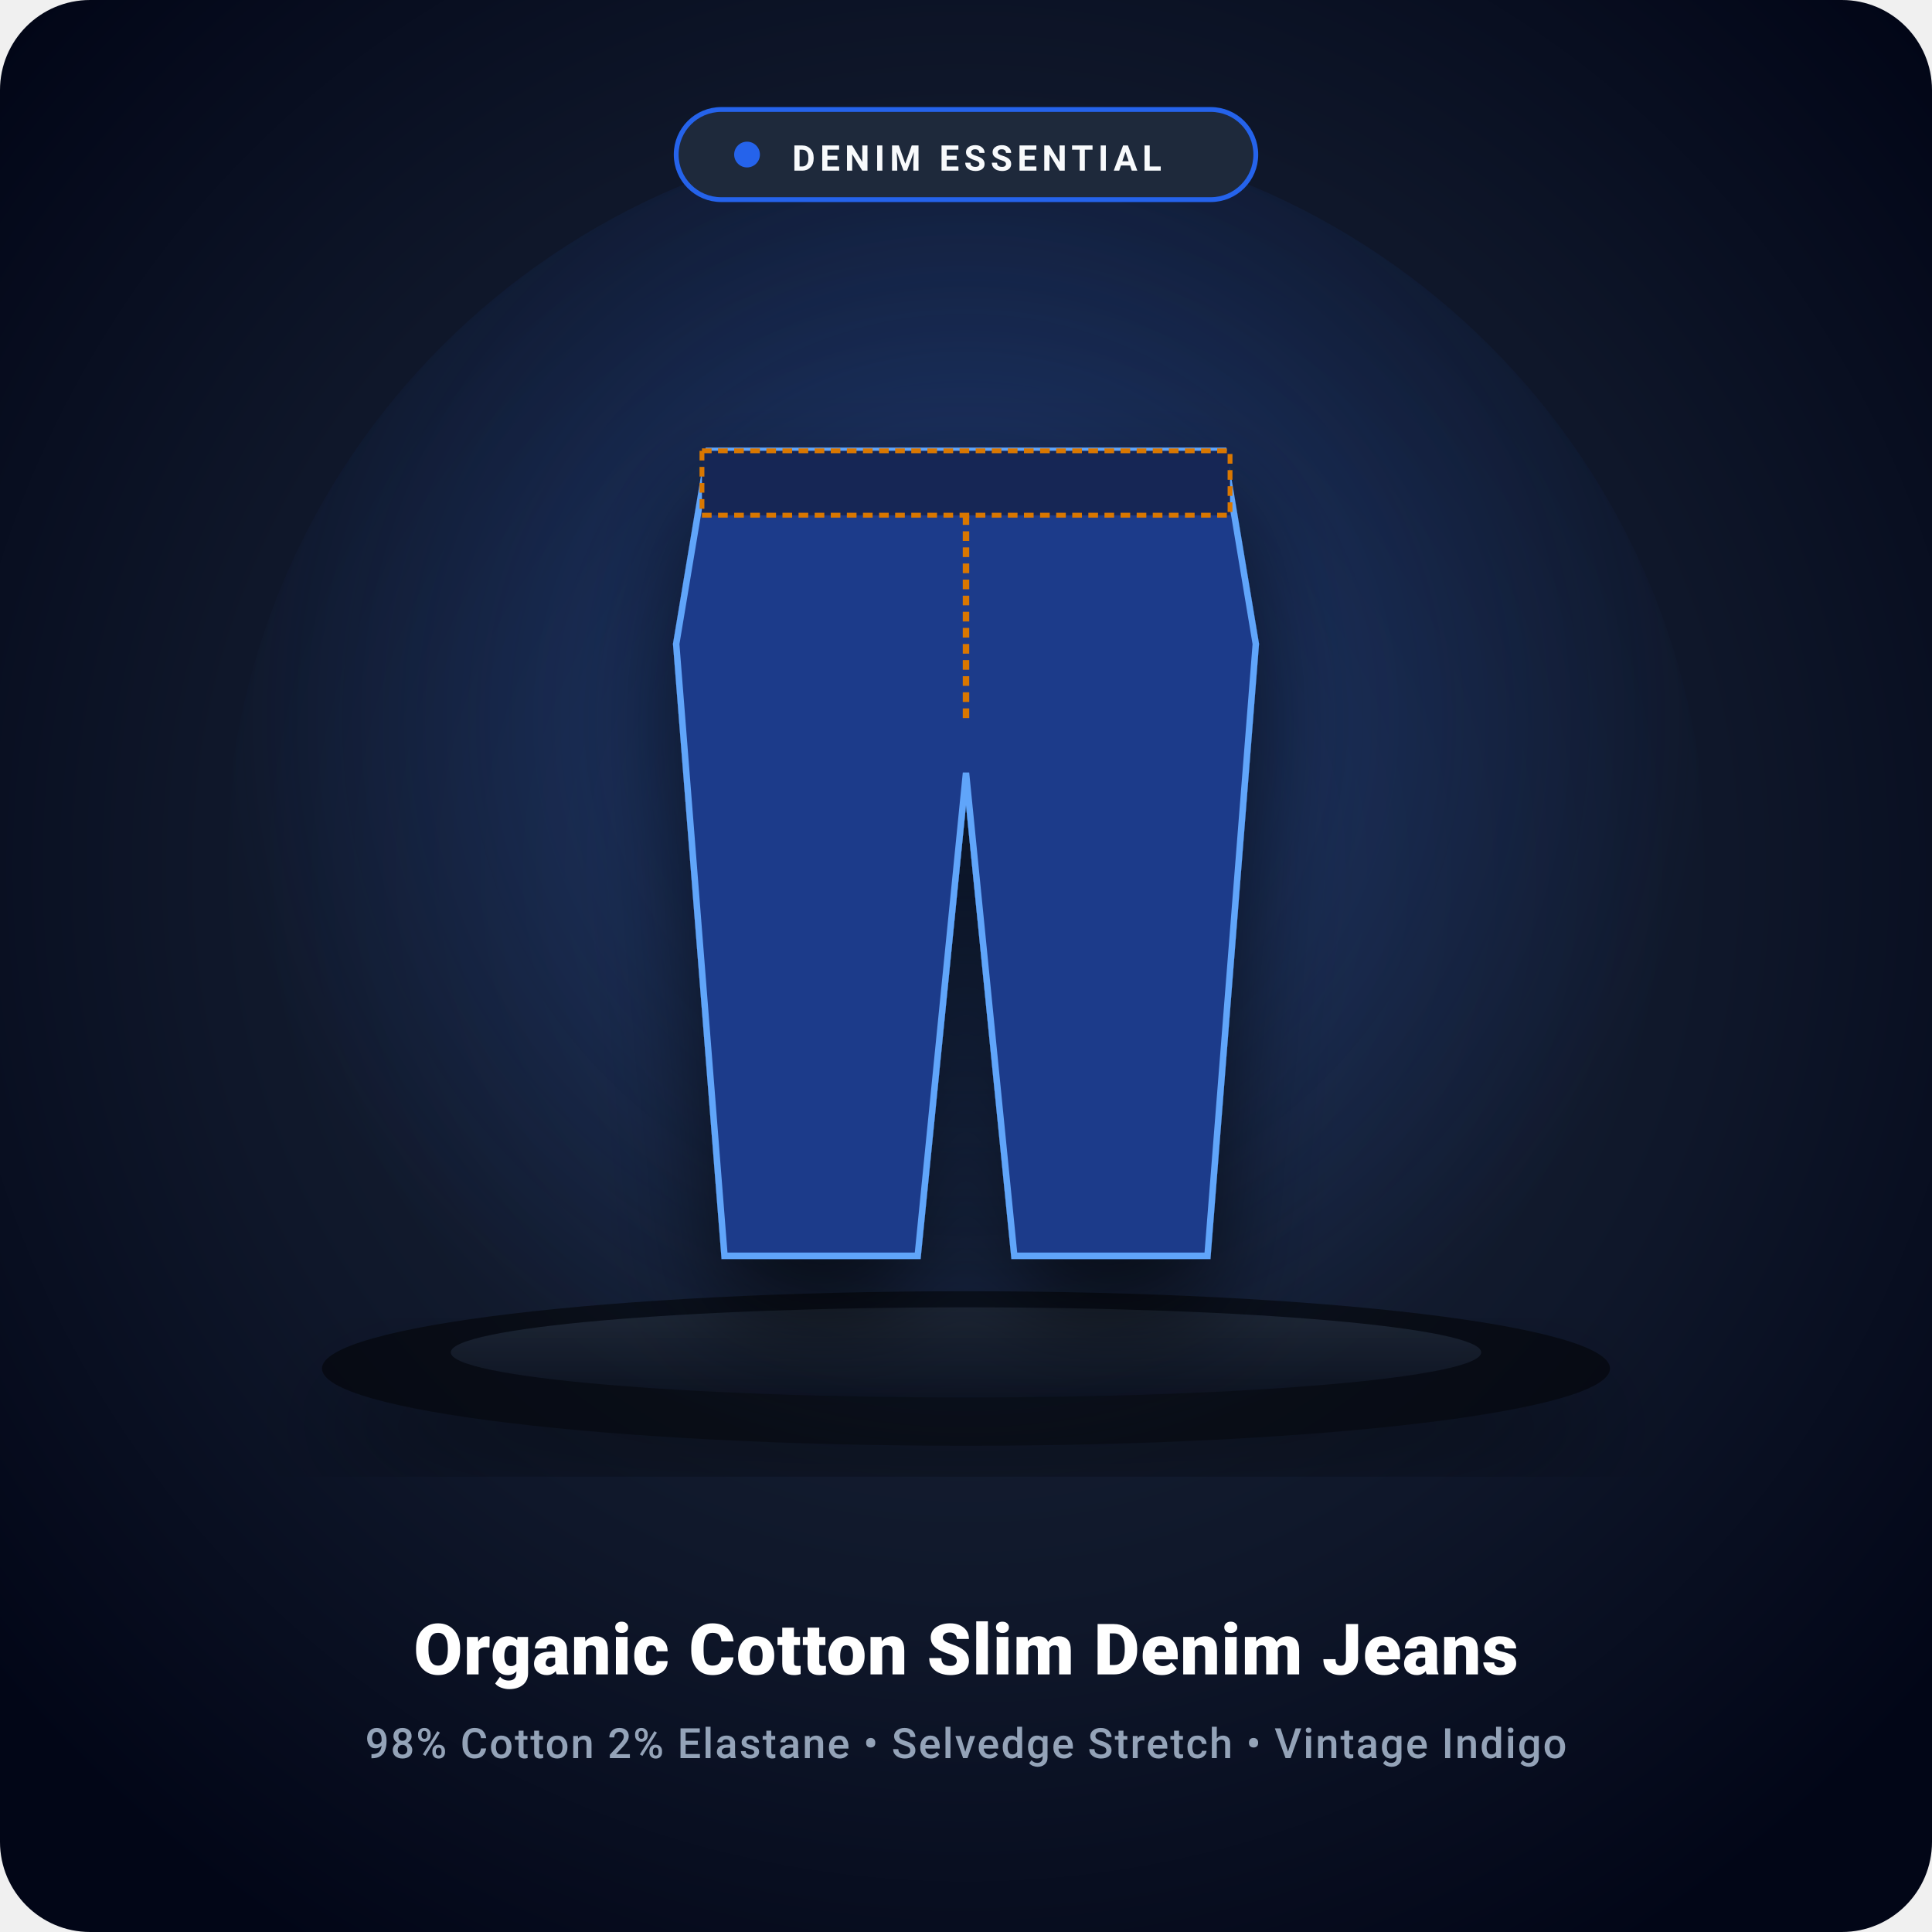
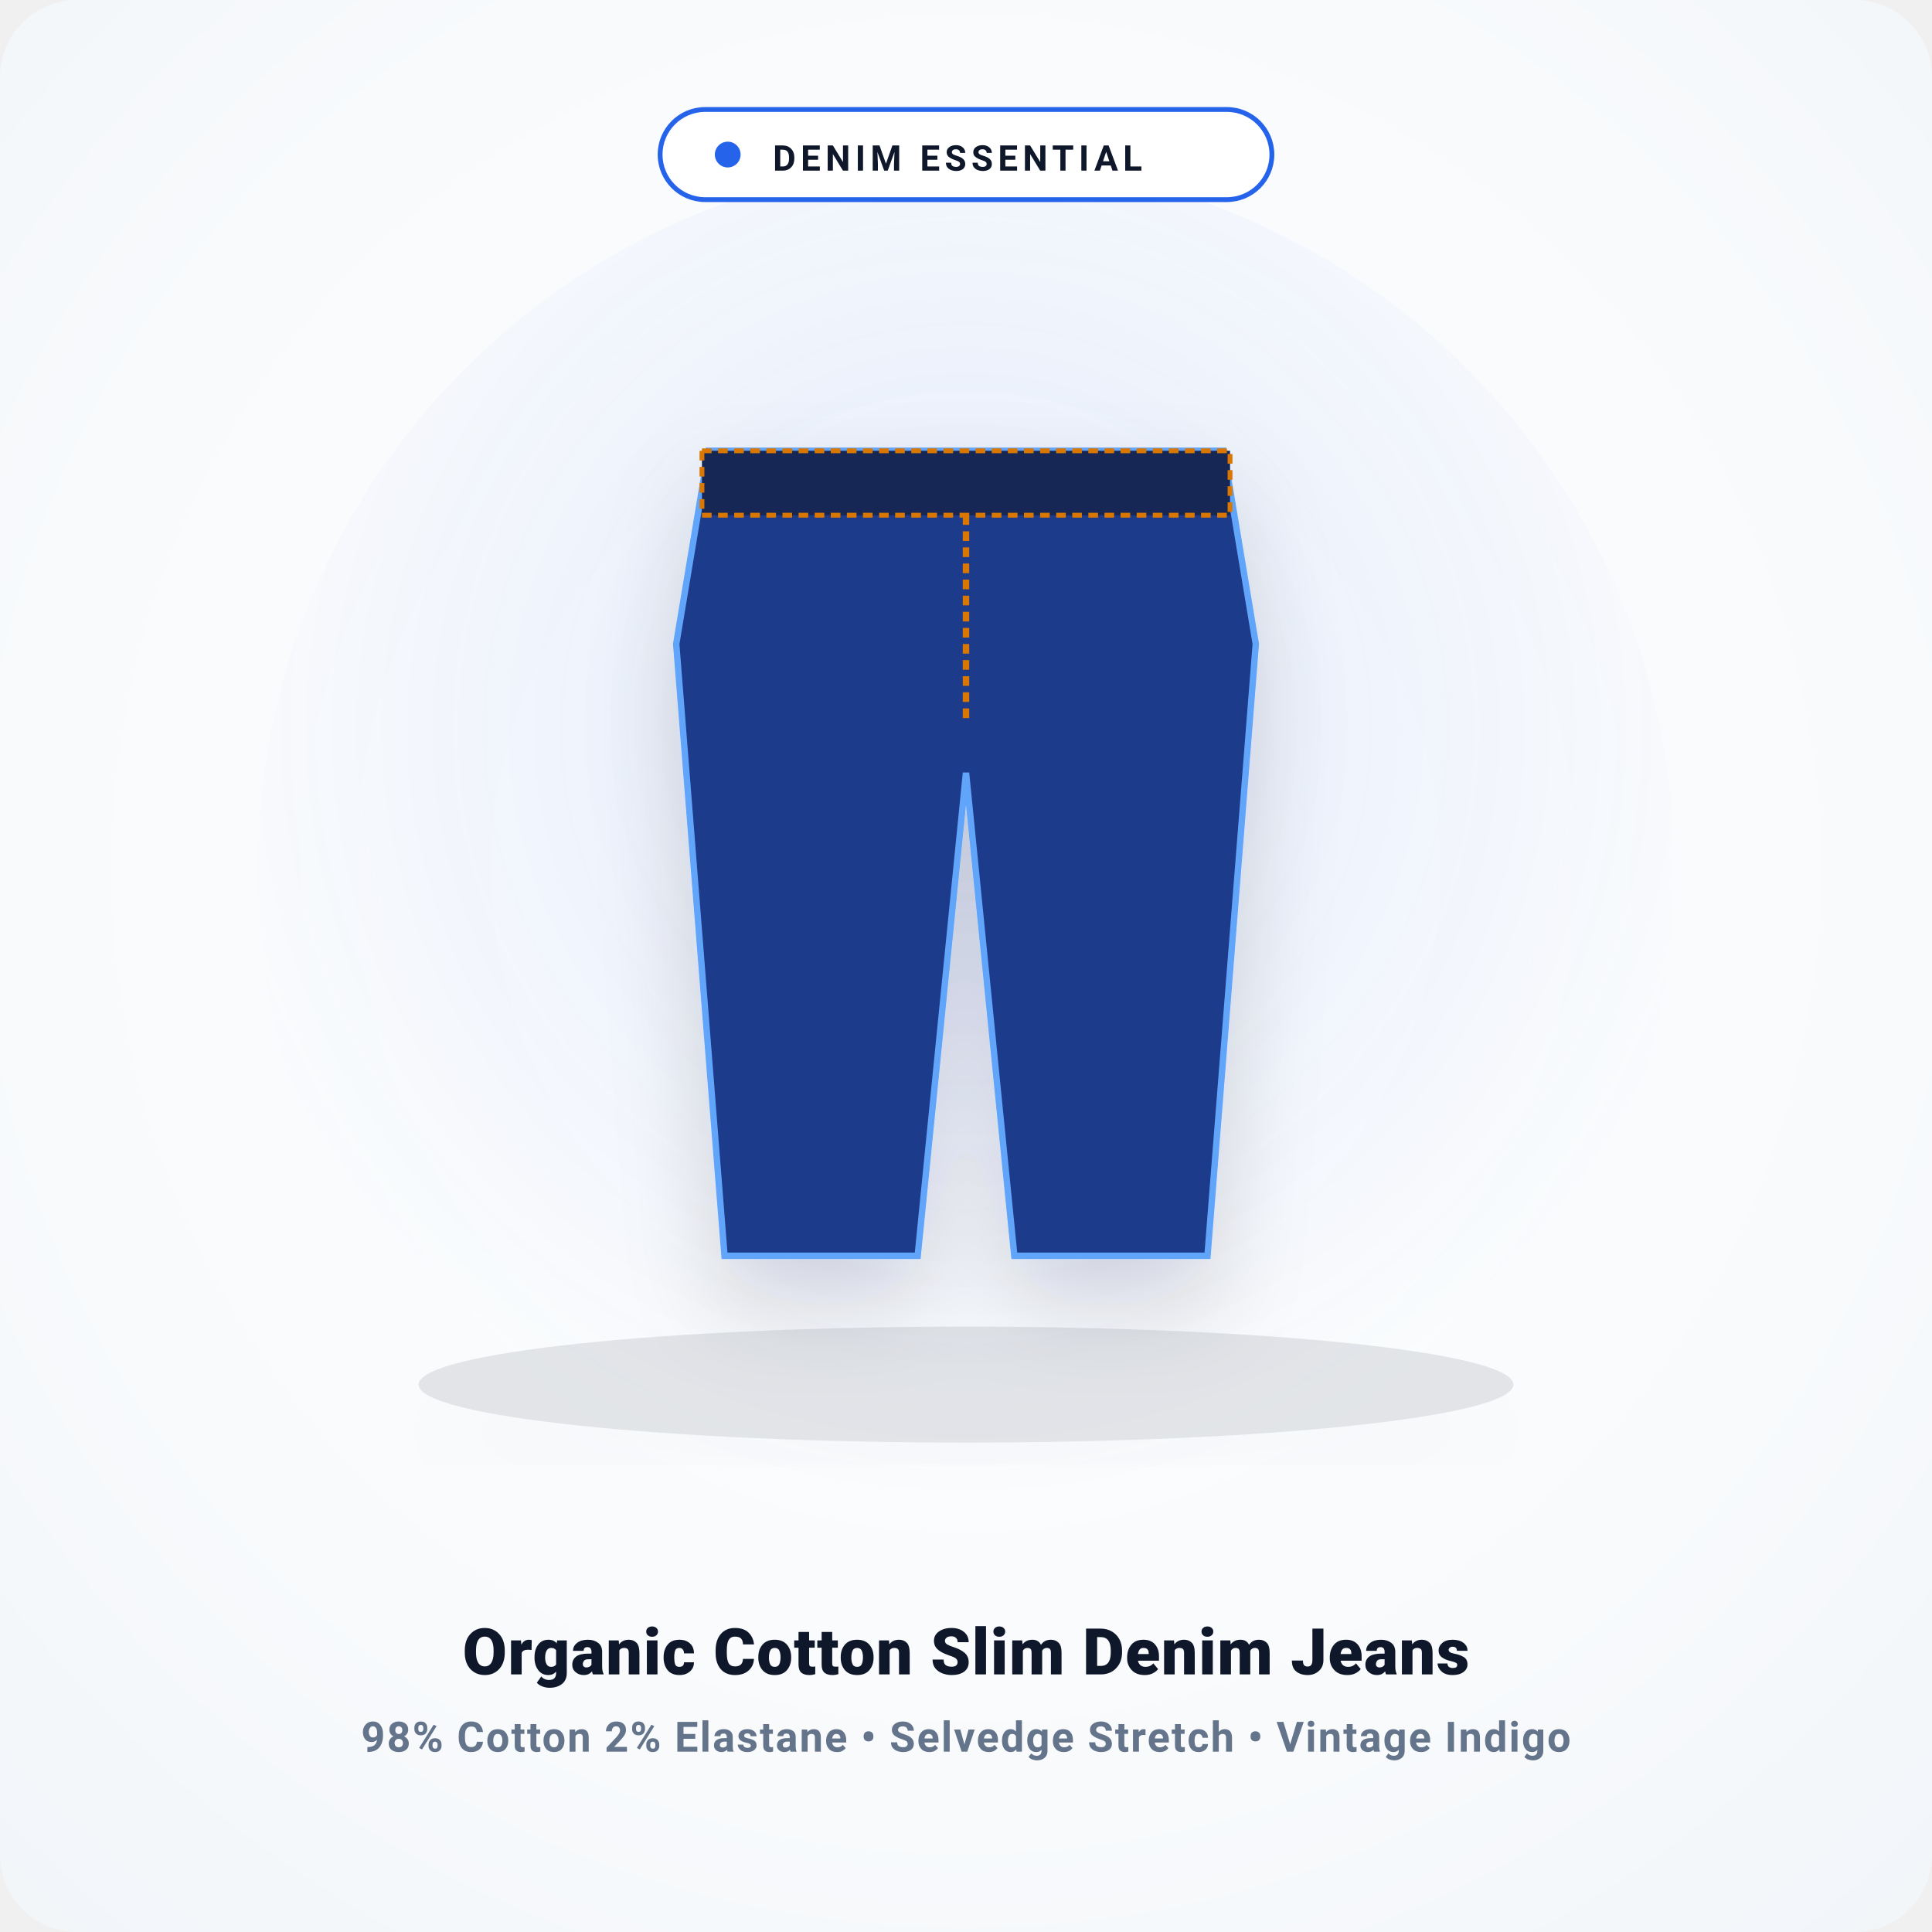
<svg xmlns="http://www.w3.org/2000/svg" viewBox="0 0 600 600" width="100%" height="100%">
  <defs>
-     <radialGradient id="bgGlow" cx="50%" cy="45%" r="65%">
-       <stop offset="0%" stop-color="#1e293b" />
-       <stop offset="60%" stop-color="#0f172a" />
-       <stop offset="100%" stop-color="#020617" />
+     <radialGradient id="bgGlow" cx="50%" cy="45%" r="75%">
+       <stop offset="0%" stop-color="#ffffff" />
+       <stop offset="65%" stop-color="#f8fafc" />
+       <stop offset="100%" stop-color="#f1f5f9" />
    </radialGradient>
-     <radialGradient id="spotlight" cx="50%" cy="40%" r="50%">
-       <stop offset="0%" stop-color="#2563eb" stop-opacity="0.35" />
+     <radialGradient id="spotlight" cx="50%" cy="40%" r="55%">
+       <stop offset="0%" stop-color="#2563eb" stop-opacity="0.12" />
      <stop offset="100%" stop-color="#2563eb" stop-opacity="0" />
    </radialGradient>
-     <linearGradient id="podiumGrad" x1="0%" y1="0%" x2="0%" y2="100%">
-       <stop offset="0%" stop-color="#334155" stop-opacity="0.8" />
-       <stop offset="100%" stop-color="#0f172a" stop-opacity="0.9" />
-     </linearGradient>
    <filter id="dropShadow" x="-20%" y="-20%" width="140%" height="140%">
-       <feDropShadow dx="0" dy="18" stdDeviation="16" flood-color="#000000" flood-opacity="0.65" />
-     </filter>
-     <filter id="softGlow" x="-20%" y="-20%" width="140%" height="140%">
-       <feGaussianBlur stdDeviation="8" result="blur" />
-       <feComposite in="SourceGraphic" in2="blur" operator="over" />
+       <feDropShadow dx="0" dy="14" stdDeviation="14" flood-color="#0f172a" flood-opacity="0.15" />
    </filter>
  </defs>
-   <rect width="600" height="600" fill="url(#bgGlow)" rx="28" />
-   <circle cx="300" cy="270" r="230" fill="url(#spotlight)" />
-   <ellipse cx="300" cy="425" rx="200" ry="24" fill="#000000" opacity="0.5" filter="url(#dropShadow)" />
-   <ellipse cx="300" cy="420" rx="160" ry="14" fill="url(#podiumGrad)" opacity="0.6" />
+   <rect width="600" height="600" fill="url(#bgGlow)" rx="24" />
+   <circle cx="300" cy="270" r="220" fill="url(#spotlight)" />
+   <ellipse cx="300" cy="430" rx="170" ry="18" fill="#0f172a" opacity="0.1" filter="url(#dropShadow)" />
  <g transform="translate(300, 48)">
-     <rect x="-90" y="-14" width="180" height="28" rx="14" fill="#1e293b" stroke="#2563eb" stroke-width="1.5" />
-     <circle cx="-68" cy="0" r="4" fill="#2563eb" />
-     <text x="-54" y="5" font-family="-apple-system, BlinkMacSystemFont, 'Segoe UI', Roboto, sans-serif" font-size="11" font-weight="700" fill="#f8fafc" letter-spacing="1.5">DENIM ESSENTIAL</text>
+     <rect x="-95" y="-14" width="190" height="28" rx="14" fill="#ffffff" stroke="#2563eb" stroke-width="1.5" />
+     <circle cx="-74" cy="0" r="4" fill="#2563eb" />
+     <text x="-60" y="5" font-family="-apple-system, BlinkMacSystemFont, 'Segoe UI', Roboto, sans-serif" font-size="11" font-weight="700" fill="#0f172a" letter-spacing="1.5">DENIM ESSENTIAL</text>
  </g>
  <g id="productArtwork" filter="url(#dropShadow)">
    <g transform="translate(200, 120)">
      <path d="M 20,20 L 180,20 L 190,80 L 175,270 L 115,270 L 100,120 L 85,270 L 25,270 L 10,80 Z" fill="#1e3a8a" stroke="#60a5fa" stroke-width="2" />
      <rect x="18" y="20" width="164" height="20" fill="#172554" stroke="#d97706" stroke-width="1.5" stroke-dasharray="3,2" />
      <line x1="100" y1="40" x2="100" y2="105" stroke="#d97706" stroke-width="2" stroke-dasharray="3,2" />
    </g>
  </g>
  <g transform="translate(300, 520)">
-     <text x="0" y="0" font-family="-apple-system, BlinkMacSystemFont, 'Segoe UI', Roboto, sans-serif" font-size="22" font-weight="800" fill="#ffffff" text-anchor="middle" letter-spacing="0.3">Organic Cotton Slim Denim Jeans</text>
-     <text x="0" y="26" font-family="-apple-system, BlinkMacSystemFont, 'Segoe UI', Roboto, sans-serif" font-size="13" font-weight="500" fill="#94a3b8" text-anchor="middle" letter-spacing="0.5">98% Cotton 2% Elastane • Selvedge Stretch • Vintage Indigo</text>
+     <text x="0" y="0" font-family="-apple-system, BlinkMacSystemFont, 'Segoe UI', Roboto, sans-serif" font-size="20" font-weight="800" fill="#0f172a" text-anchor="middle" letter-spacing="0.3">Organic Cotton Slim Denim Jeans</text>
+     <text x="0" y="24" font-family="-apple-system, BlinkMacSystemFont, 'Segoe UI', Roboto, sans-serif" font-size="13" font-weight="600" fill="#64748b" text-anchor="middle" letter-spacing="0.5">98% Cotton 2% Elastane • Selvedge Stretch • Vintage Indigo</text>
  </g>
</svg>
